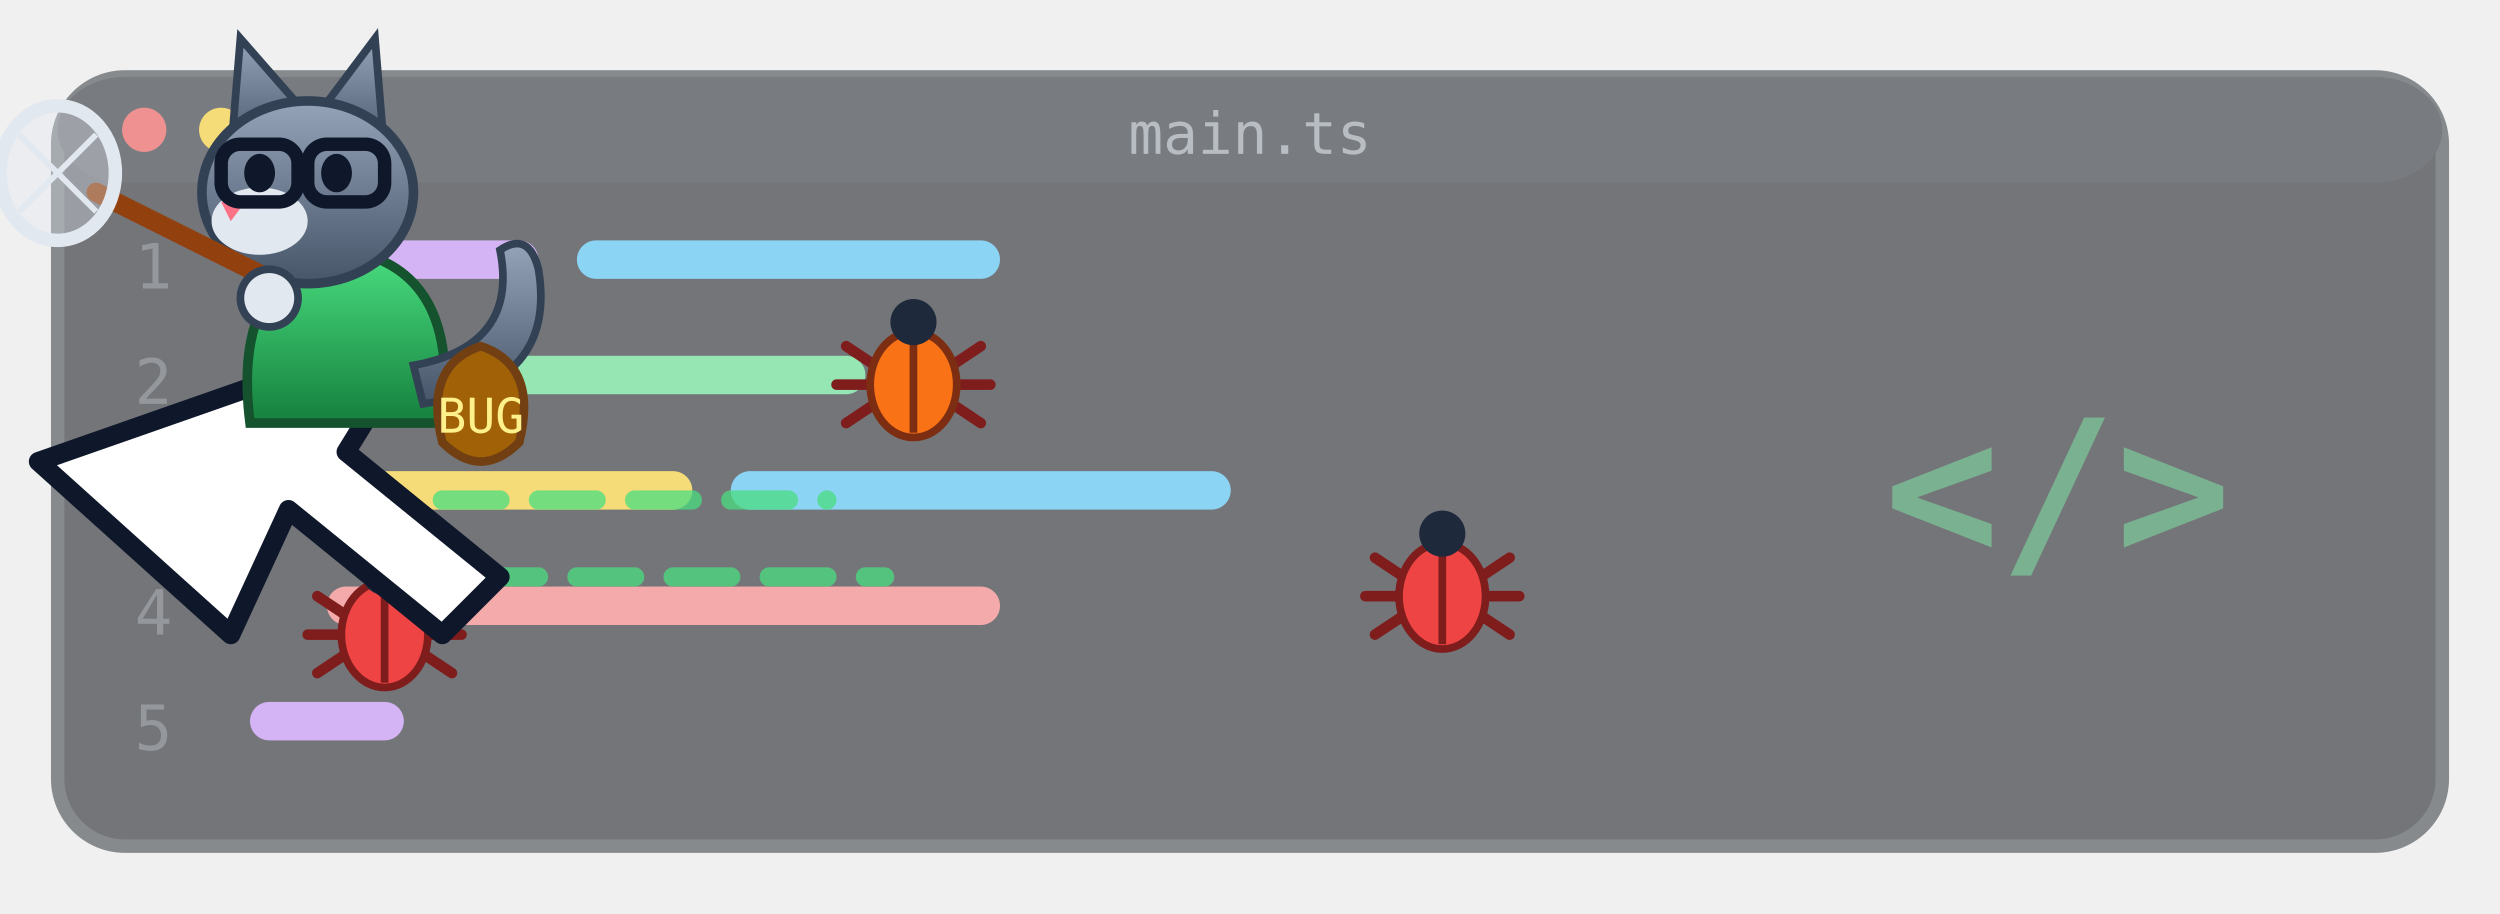
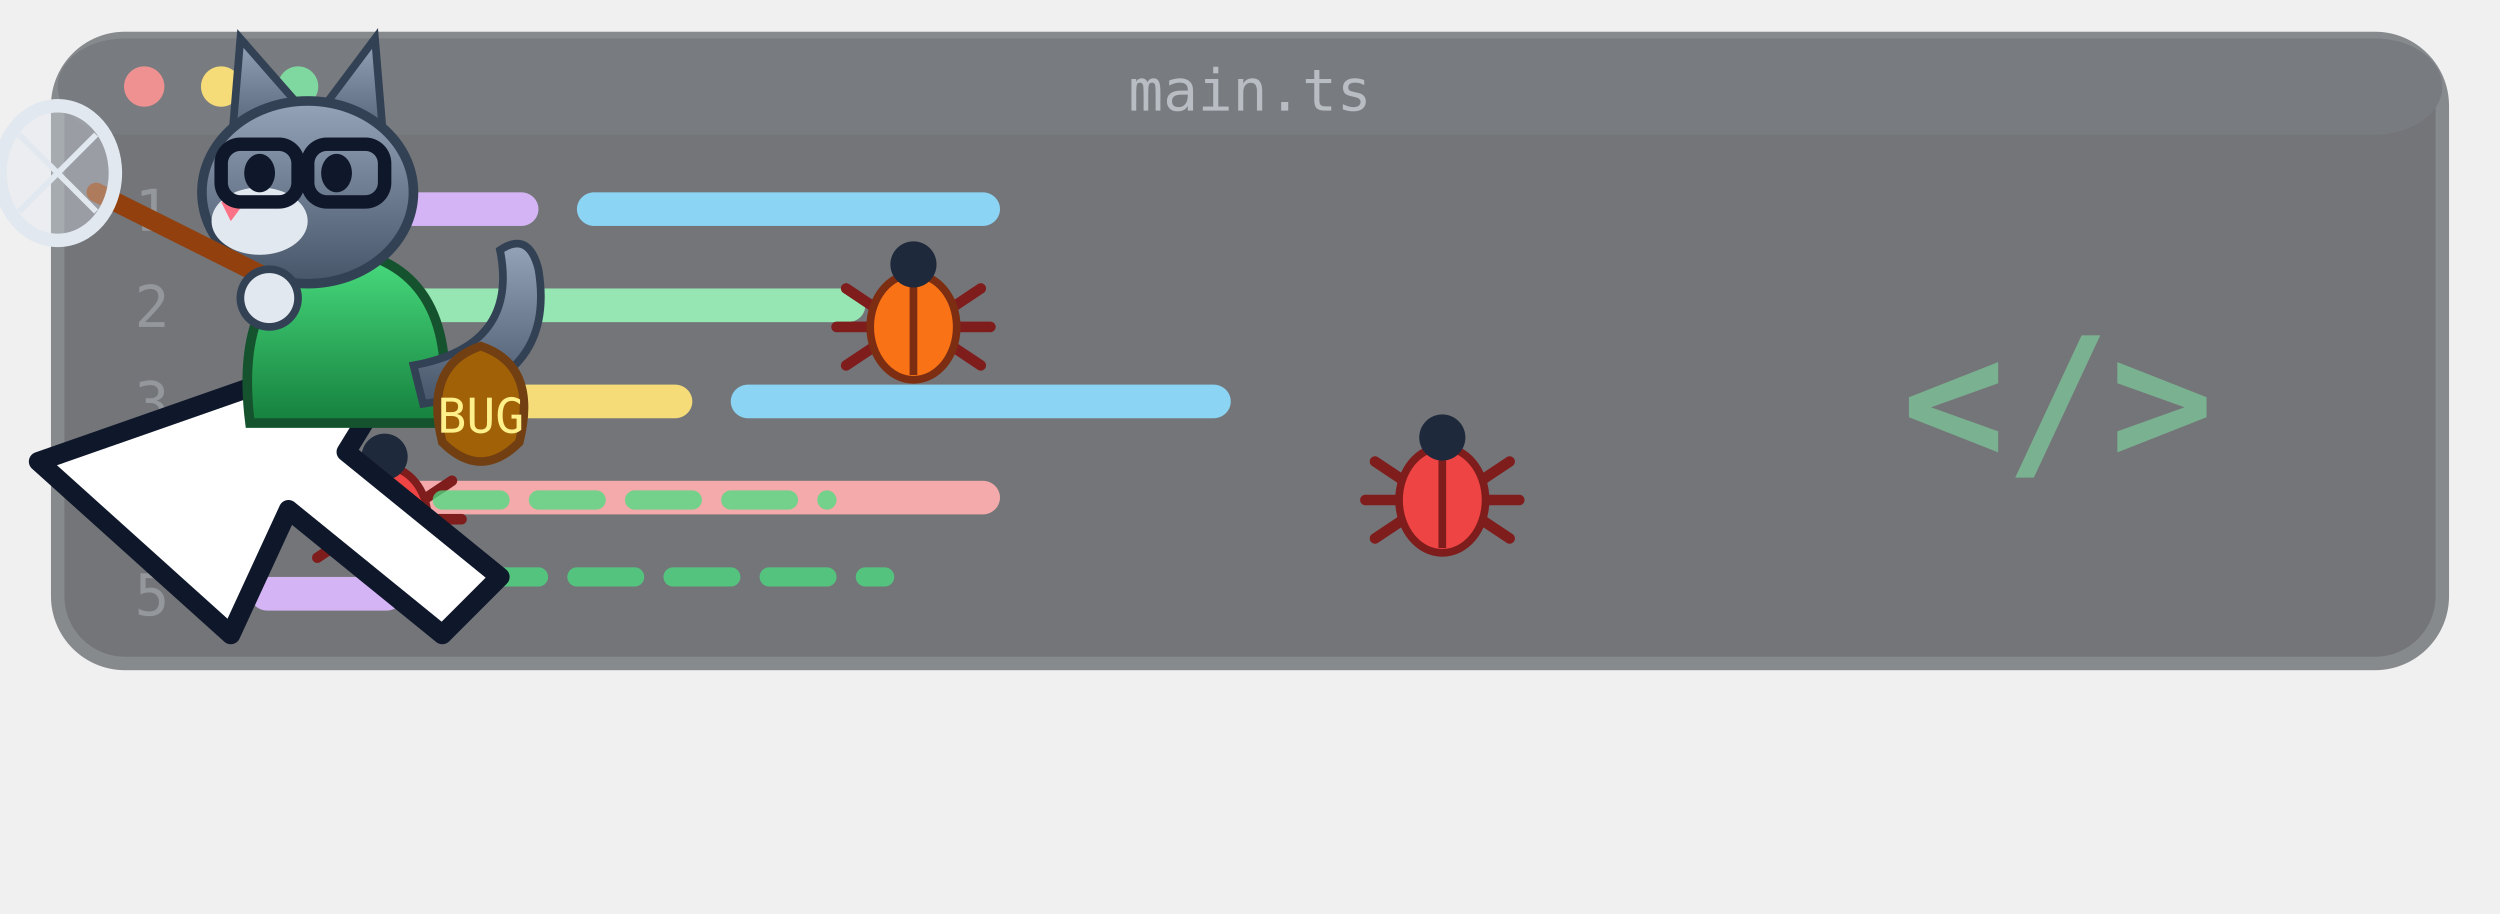
<svg xmlns="http://www.w3.org/2000/svg" viewBox="0 0 260 95">
  <defs>
    <linearGradient id="caFur" x1="0%" y1="0%" x2="0%" y2="100%">
      <stop offset="0%" stop-color="#94a3b8" />
      <stop offset="100%" stop-color="#475569" />
    </linearGradient>
    <linearGradient id="caHoodie" x1="0%" y1="0%" x2="0%" y2="100%">
      <stop offset="0%" stop-color="#4ade80" />
      <stop offset="100%" stop-color="#15803d" />
    </linearGradient>
+     <clipPath id="caClip">
+       <rect x="0" y="0" width="260" height="71" />
+     </clipPath>
    <style>
      /* Cat rides a giant mouse cursor from right to left, catching bugs */
      .ca-rider { animation: caFly 3.2s linear infinite; }
      .ca-bob { animation: caBob 0.6s ease-in-out infinite alternate; }
      .ca-net { transform-origin: 30px 30px; animation: caSwing 0.53s ease-in-out infinite alternate; }
      .ca-trail { animation: caTrail 0.4s linear infinite; }
-       .bug1 { transform-origin: 150px 62px; animation: caBug1 3.2s linear infinite; }
-       .bug2 { transform-origin: 95px 40px; animation: caBug2 3.2s linear infinite; }
-       .bug3 { transform-origin: 40px 66px; animation: caBug3 3.2s linear infinite; }
+       .bug1 { transform-origin: 150px 52px; animation: caBug1 3.2s linear infinite; }
+       .bug2 { transform-origin: 95px 34px; animation: caBug2 3.2s linear infinite; }
+       .bug3 { transform-origin: 40px 54px; animation: caBug3 3.2s linear infinite; }
      .pop1 { animation: caPop1 3.2s ease-out infinite; opacity: 0; }
      .pop2 { animation: caPop2 3.2s ease-out infinite; opacity: 0; }
      .pop3 { animation: caPop3 3.2s ease-out infinite; opacity: 0; }
      .bug-legs { animation: caLegs 0.18s linear infinite alternate; }

-       @keyframes caFly { 0% { transform: translate(160px, 0); } 100% { transform: translate(-100px, 0); } }
+       @keyframes caFly { 0% { transform: translate(160px, -4px); } 100% { transform: translate(-100px, -4px); } }
      @keyframes caBob { 0% { transform: translateY(-3px) rotate(-2deg); } 100% { transform: translateY(3px) rotate(2deg); } }
      @keyframes caSwing { 0% { transform: rotate(-25deg); } 100% { transform: rotate(20deg); } }
      @keyframes caTrail { 0% { stroke-dashoffset: 0; } 100% { stroke-dashoffset: -16; } }
      @keyframes caLegs { 0% { transform: translateX(-0.6px); } 100% { transform: translateX(0.6px); } }

      @keyframes caBug1 { 0%, 8% { opacity: 1; transform: scale(1); } 11%, 100% { opacity: 0; transform: scale(0) rotate(180deg); } }
      @keyframes caBug2 { 0%, 30% { opacity: 1; transform: scale(1); } 33%, 100% { opacity: 0; transform: scale(0) rotate(180deg); } }
      @keyframes caBug3 { 0%, 52% { opacity: 1; transform: scale(1); } 55%, 96% { opacity: 0; transform: scale(0) rotate(180deg); } 100% { opacity: 1; transform: scale(1); } }
      @keyframes caPop1 { 0%, 9% { opacity: 0; transform: translateY(0); } 12% { opacity: 1; } 28%, 100% { opacity: 0; transform: translateY(-16px); } }
      @keyframes caPop2 { 0%, 31% { opacity: 0; transform: translateY(0); } 34% { opacity: 1; } 50%, 100% { opacity: 0; transform: translateY(-16px); } }
      @keyframes caPop3 { 0%, 53% { opacity: 0; transform: translateY(0); } 56% { opacity: 1; } 72%, 100% { opacity: 0; transform: translateY(-16px); } }
    </style>
  </defs>
-   <g opacity="0.55">
-     <rect x="6" y="8" width="248" height="80" rx="7" fill="#0d1117" stroke="#30363d" stroke-width="1.4" />
-     <rect x="6" y="8" width="248" height="11" rx="7" fill="#161b22" />
-     <circle cx="15" cy="13.5" r="2.3" fill="#ef4444" />
-     <circle cx="23" cy="13.5" r="2.3" fill="#facc15" />
-     <circle cx="31" cy="13.5" r="2.3" fill="#22c55e" />
-     <text x="130" y="16" font-size="6" fill="#8b949e" text-anchor="middle" font-family="monospace">main.ts</text>
-     <g font-family="monospace" font-size="6.5">
-       <text x="14" y="30" fill="#484f58">1</text>
-       <text x="14" y="42" fill="#484f58">2</text>
-       <text x="14" y="54" fill="#484f58">3</text>
-       <text x="14" y="66" fill="#484f58">4</text>
-       <text x="14" y="78" fill="#484f58">5</text>
+   <g clip-path="url(#caClip)">
+     <g opacity="0.55">
+       <rect x="6" y="4" width="248" height="65" rx="7" fill="#0d1117" stroke="#30363d" stroke-width="1.4" />
+       <rect x="6" y="4" width="248" height="10" rx="7" fill="#161b22" />
+       <circle cx="15" cy="9" r="2.1" fill="#ef4444" />
+       <circle cx="23" cy="9" r="2.1" fill="#facc15" />
+       <circle cx="31" cy="9" r="2.1" fill="#22c55e" />
+       <text x="130" y="11.5" font-size="6" fill="#8b949e" text-anchor="middle" font-family="monospace">main.ts</text>
+       <g font-family="monospace" font-size="6">
+         <text x="14" y="24" fill="#484f58">1</text>
+         <text x="14" y="34" fill="#484f58">2</text>
+         <text x="14" y="44" fill="#484f58">3</text>
+         <text x="14" y="54" fill="#484f58">4</text>
+         <text x="14" y="64" fill="#484f58">5</text>
+       </g>
+       <rect x="26" y="20" width="30" height="3.5" rx="1.8" fill="#c084fc" />
+       <rect x="60" y="20" width="44" height="3.5" rx="1.8" fill="#38bdf8" />
+       <rect x="34" y="30" width="56" height="3.5" rx="1.8" fill="#4ade80" />
+       <rect x="34" y="40" width="38" height="3.5" rx="1.8" fill="#facc15" />
+       <rect x="76" y="40" width="52" height="3.5" rx="1.8" fill="#38bdf8" />
+       <rect x="34" y="50" width="70" height="3.5" rx="1.8" fill="#f87171" />
+       <rect x="26" y="60" width="16" height="3.5" rx="1.8" fill="#c084fc" />
+       <text x="214" y="48" font-size="18" font-weight="900" fill="#22c55e" opacity="0.6" font-family="monospace" text-anchor="middle">&lt;/&gt;</text>
    </g>
-     <rect x="26" y="25" width="30" height="4" rx="2" fill="#c084fc" />
-     <rect x="60" y="25" width="44" height="4" rx="2" fill="#38bdf8" />
-     <rect x="34" y="37" width="56" height="4" rx="2" fill="#4ade80" />
-     <rect x="34" y="49" width="38" height="4" rx="2" fill="#facc15" />
-     <rect x="76" y="49" width="52" height="4" rx="2" fill="#38bdf8" />
-     <rect x="34" y="61" width="70" height="4" rx="2" fill="#f87171" />
-     <rect x="26" y="73" width="16" height="4" rx="2" fill="#c084fc" />
-     <text x="214" y="58" font-size="20" font-weight="900" fill="#22c55e" opacity="0.6" font-family="monospace" text-anchor="middle">&lt;/&gt;</text>
-   </g>
-   <g class="bug1">
-     <g transform="translate(150, 62)">
-       <g class="bug-legs" stroke="#7f1d1d" stroke-width="1.1" stroke-linecap="round">
-         <path d="M -4 -2 L -7 -4 M -4 0 L -8 0 M -4 2 L -7 4 M 4 -2 L 7 -4 M 4 0 L 8 0 M 4 2 L 7 4" />
+     <g class="bug1">
+       <g transform="translate(150, 52)">
+         <g class="bug-legs" stroke="#7f1d1d" stroke-width="1.1" stroke-linecap="round">
+           <path d="M -4 -2 L -7 -4 M -4 0 L -8 0 M -4 2 L -7 4 M 4 -2 L 7 -4 M 4 0 L 8 0 M 4 2 L 7 4" />
+         </g>
+         <ellipse cx="0" cy="0" rx="4.5" ry="5.5" fill="#ef4444" stroke="#7f1d1d" stroke-width="0.8" />
+         <line x1="0" y1="-5" x2="0" y2="5" stroke="#7f1d1d" stroke-width="0.8" />
+         <circle cx="0" cy="-6.5" r="2.4" fill="#1e293b" />
      </g>
-       <ellipse cx="0" cy="0" rx="4.5" ry="5.5" fill="#ef4444" stroke="#7f1d1d" stroke-width="0.8" />
-       <line x1="0" y1="-5" x2="0" y2="5" stroke="#7f1d1d" stroke-width="0.8" />
-       <circle cx="0" cy="-6.5" r="2.4" fill="#1e293b" />
    </g>
-   </g>
-   <g class="bug2">
-     <g transform="translate(95, 40)">
-       <g class="bug-legs" stroke="#7f1d1d" stroke-width="1.1" stroke-linecap="round">
-         <path d="M -4 -2 L -7 -4 M -4 0 L -8 0 M -4 2 L -7 4 M 4 -2 L 7 -4 M 4 0 L 8 0 M 4 2 L 7 4" />
+     <g class="bug2">
+       <g transform="translate(95, 34)">
+         <g class="bug-legs" stroke="#7f1d1d" stroke-width="1.1" stroke-linecap="round">
+           <path d="M -4 -2 L -7 -4 M -4 0 L -8 0 M -4 2 L -7 4 M 4 -2 L 7 -4 M 4 0 L 8 0 M 4 2 L 7 4" />
+         </g>
+         <ellipse cx="0" cy="0" rx="4.5" ry="5.5" fill="#f97316" stroke="#7c2d12" stroke-width="0.8" />
+         <line x1="0" y1="-5" x2="0" y2="5" stroke="#7c2d12" stroke-width="0.8" />
+         <circle cx="0" cy="-6.5" r="2.4" fill="#1e293b" />
      </g>
-       <ellipse cx="0" cy="0" rx="4.5" ry="5.5" fill="#f97316" stroke="#7c2d12" stroke-width="0.8" />
-       <line x1="0" y1="-5" x2="0" y2="5" stroke="#7c2d12" stroke-width="0.8" />
-       <circle cx="0" cy="-6.5" r="2.4" fill="#1e293b" />
    </g>
-   </g>
-   <g class="bug3">
-     <g transform="translate(40, 66)">
-       <g class="bug-legs" stroke="#7f1d1d" stroke-width="1.1" stroke-linecap="round">
-         <path d="M -4 -2 L -7 -4 M -4 0 L -8 0 M -4 2 L -7 4 M 4 -2 L 7 -4 M 4 0 L 8 0 M 4 2 L 7 4" />
+     <g class="bug3">
+       <g transform="translate(40, 54)">
+         <g class="bug-legs" stroke="#7f1d1d" stroke-width="1.1" stroke-linecap="round">
+           <path d="M -4 -2 L -7 -4 M -4 0 L -8 0 M -4 2 L -7 4 M 4 -2 L 7 -4 M 4 0 L 8 0 M 4 2 L 7 4" />
+         </g>
+         <ellipse cx="0" cy="0" rx="4.5" ry="5.5" fill="#ef4444" stroke="#7f1d1d" stroke-width="0.8" />
+         <line x1="0" y1="-5" x2="0" y2="5" stroke="#7f1d1d" stroke-width="0.8" />
+         <circle cx="0" cy="-6.5" r="2.4" fill="#1e293b" />
      </g>
-       <ellipse cx="0" cy="0" rx="4.5" ry="5.5" fill="#ef4444" stroke="#7f1d1d" stroke-width="0.8" />
-       <line x1="0" y1="-5" x2="0" y2="5" stroke="#7f1d1d" stroke-width="0.8" />
-       <circle cx="0" cy="-6.5" r="2.4" fill="#1e293b" />
    </g>
-   </g>
-   <text class="pop1" x="150" y="50" font-size="8" font-weight="900" fill="#4ade80" text-anchor="middle" font-family="monospace">✓ fixed</text>
-   <text class="pop2" x="95" y="28" font-size="8" font-weight="900" fill="#4ade80" text-anchor="middle" font-family="monospace">✓ fixed</text>
-   <text class="pop3" x="40" y="54" font-size="8" font-weight="900" fill="#4ade80" text-anchor="middle" font-family="monospace">✓ fixed</text>
-   <g class="ca-rider">
-     <g class="ca-bob">
-       <path class="ca-trail" d="M 46 52 L 86 52 M 50 60 L 92 60" stroke="#4ade80" stroke-width="2" stroke-dasharray="6 4" stroke-linecap="round" opacity="0.75" />
-       <path d="M 4 48 L 44 34 L 36 47 L 52 60 L 46 66 L 30 53 L 24 66 Z" fill="#ffffff" stroke="#0f172a" stroke-width="2" stroke-linejoin="round" />
-       <path d="M 26 44 Q 24 28 36 26 Q 48 28 46 44 Z" fill="url(#caHoodie)" stroke="#14532d" stroke-width="1" />
-       <path d="M 44 42 Q 58 40 56 28 Q 55 24 52 26 Q 54 36 43 38 Z" fill="url(#caFur)" stroke="#334155" stroke-width="0.8" />
-       <polygon points="24,16 25,4 32,12" fill="url(#caFur)" stroke="#334155" stroke-width="0.8" />
-       <polygon points="40,16 39,4 33,12" fill="url(#caFur)" stroke="#334155" stroke-width="0.8" />
-       <ellipse cx="32" cy="20" rx="11" ry="9.5" fill="url(#caFur)" stroke="#334155" stroke-width="1" />
-       <ellipse cx="27" cy="23" rx="5" ry="3.5" fill="#e2e8f0" />
-       <path d="M 23 21 L 25.5 21 L 24 23 Z" fill="#fb7185" />
-       <ellipse cx="27" cy="18" rx="1.6" ry="2" fill="#0f172a" />
-       <ellipse cx="35" cy="18" rx="1.6" ry="2" fill="#0f172a" />
-       <rect x="23" y="15" width="8" height="6" rx="2" fill="none" stroke="#0f172a" stroke-width="1.4" />
-       <rect x="32" y="15" width="8" height="6" rx="2" fill="none" stroke="#0f172a" stroke-width="1.4" />
-       <g class="ca-net">
-         <line x1="30" y1="30" x2="10" y2="20" stroke="#92400e" stroke-width="2" stroke-linecap="round" />
-         <ellipse cx="6" cy="18" rx="6" ry="7" fill="#e2e8f0" fill-opacity="0.35" stroke="#e2e8f0" stroke-width="1.4" />
-         <path d="M 2 14 L 10 22 M 10 14 L 2 22" stroke="#e2e8f0" stroke-width="0.6" />
+     <text class="pop1" x="150" y="42" font-size="8" font-weight="900" fill="#4ade80" text-anchor="middle" font-family="monospace">✓ fixed</text>
+     <text class="pop2" x="95" y="24" font-size="8" font-weight="900" fill="#4ade80" text-anchor="middle" font-family="monospace">✓ fixed</text>
+     <text class="pop3" x="40" y="44" font-size="8" font-weight="900" fill="#4ade80" text-anchor="middle" font-family="monospace">✓ fixed</text>
+     <g class="ca-rider">
+       <g class="ca-bob">
+         <path class="ca-trail" d="M 46 52 L 86 52 M 50 60 L 92 60" stroke="#4ade80" stroke-width="2" stroke-dasharray="6 4" stroke-linecap="round" opacity="0.75" />
+         <path d="M 4 48 L 44 34 L 36 47 L 52 60 L 46 66 L 30 53 L 24 66 Z" fill="#ffffff" stroke="#0f172a" stroke-width="2" stroke-linejoin="round" />
+         <path d="M 26 44 Q 24 28 36 26 Q 48 28 46 44 Z" fill="url(#caHoodie)" stroke="#14532d" stroke-width="1" />
+         <path d="M 44 42 Q 58 40 56 28 Q 55 24 52 26 Q 54 36 43 38 Z" fill="url(#caFur)" stroke="#334155" stroke-width="0.8" />
+         <polygon points="24,16 25,4 32,12" fill="url(#caFur)" stroke="#334155" stroke-width="0.8" />
+         <polygon points="40,16 39,4 33,12" fill="url(#caFur)" stroke="#334155" stroke-width="0.8" />
+         <ellipse cx="32" cy="20" rx="11" ry="9.5" fill="url(#caFur)" stroke="#334155" stroke-width="1" />
+         <ellipse cx="27" cy="23" rx="5" ry="3.5" fill="#e2e8f0" />
+         <path d="M 23 21 L 25.5 21 L 24 23 Z" fill="#fb7185" />
+         <ellipse cx="27" cy="18" rx="1.6" ry="2" fill="#0f172a" />
+         <ellipse cx="35" cy="18" rx="1.6" ry="2" fill="#0f172a" />
+         <rect x="23" y="15" width="8" height="6" rx="2" fill="none" stroke="#0f172a" stroke-width="1.4" />
+         <rect x="32" y="15" width="8" height="6" rx="2" fill="none" stroke="#0f172a" stroke-width="1.4" />
+         <g class="ca-net">
+           <line x1="30" y1="30" x2="10" y2="20" stroke="#92400e" stroke-width="2" stroke-linecap="round" />
+           <ellipse cx="6" cy="18" rx="6" ry="7" fill="#e2e8f0" fill-opacity="0.35" stroke="#e2e8f0" stroke-width="1.4" />
+           <path d="M 2 14 L 10 22 M 10 14 L 2 22" stroke="#e2e8f0" stroke-width="0.6" />
+         </g>
+         <circle cx="28" cy="31" r="3" fill="#e2e8f0" stroke="#334155" stroke-width="0.8" />
+         <path d="M 46 46 Q 44 38 50 36 Q 56 38 54 46 Q 50 50 46 46 Z" fill="#a16207" stroke="#713f12" stroke-width="0.9" />
+         <text x="50" y="45" font-size="5" fill="#fef08a" text-anchor="middle" font-family="monospace">BUG</text>
      </g>
-       <circle cx="28" cy="31" r="3" fill="#e2e8f0" stroke="#334155" stroke-width="0.8" />
-       <path d="M 46 46 Q 44 38 50 36 Q 56 38 54 46 Q 50 50 46 46 Z" fill="#a16207" stroke="#713f12" stroke-width="0.9" />
-       <text x="50" y="45" font-size="5" fill="#fef08a" text-anchor="middle" font-family="monospace">BUG</text>
    </g>
  </g>
</svg>
